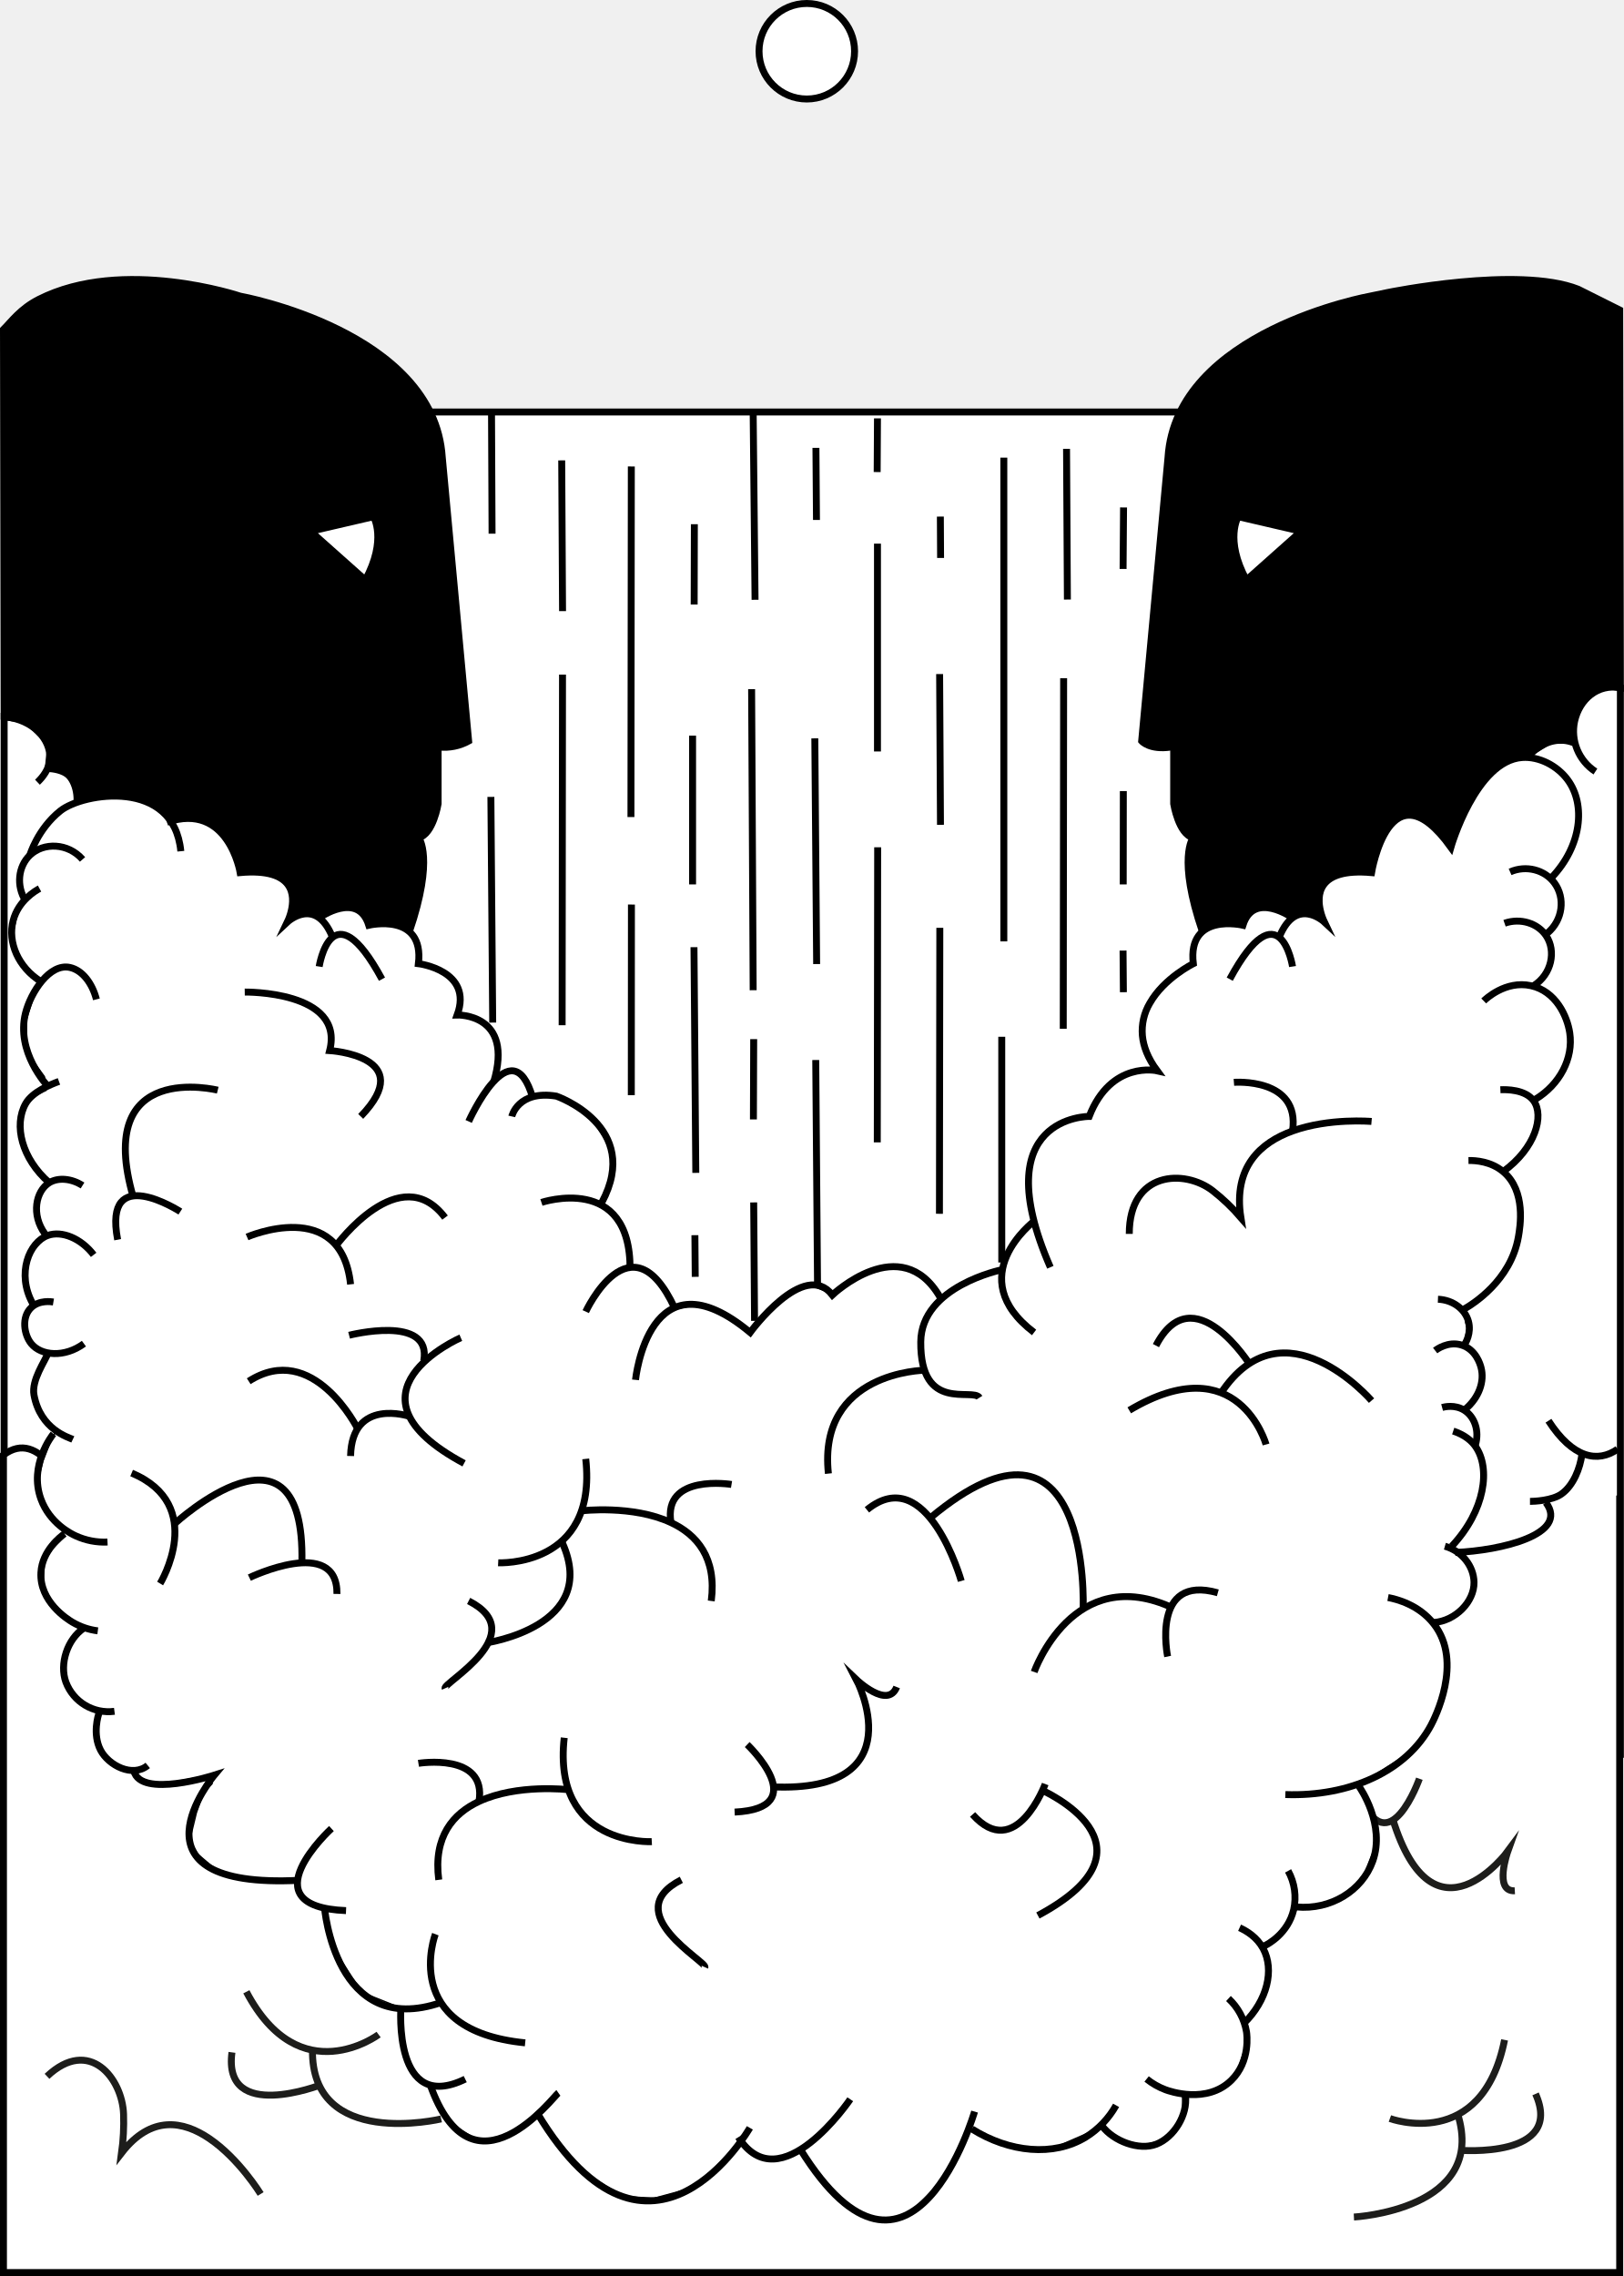
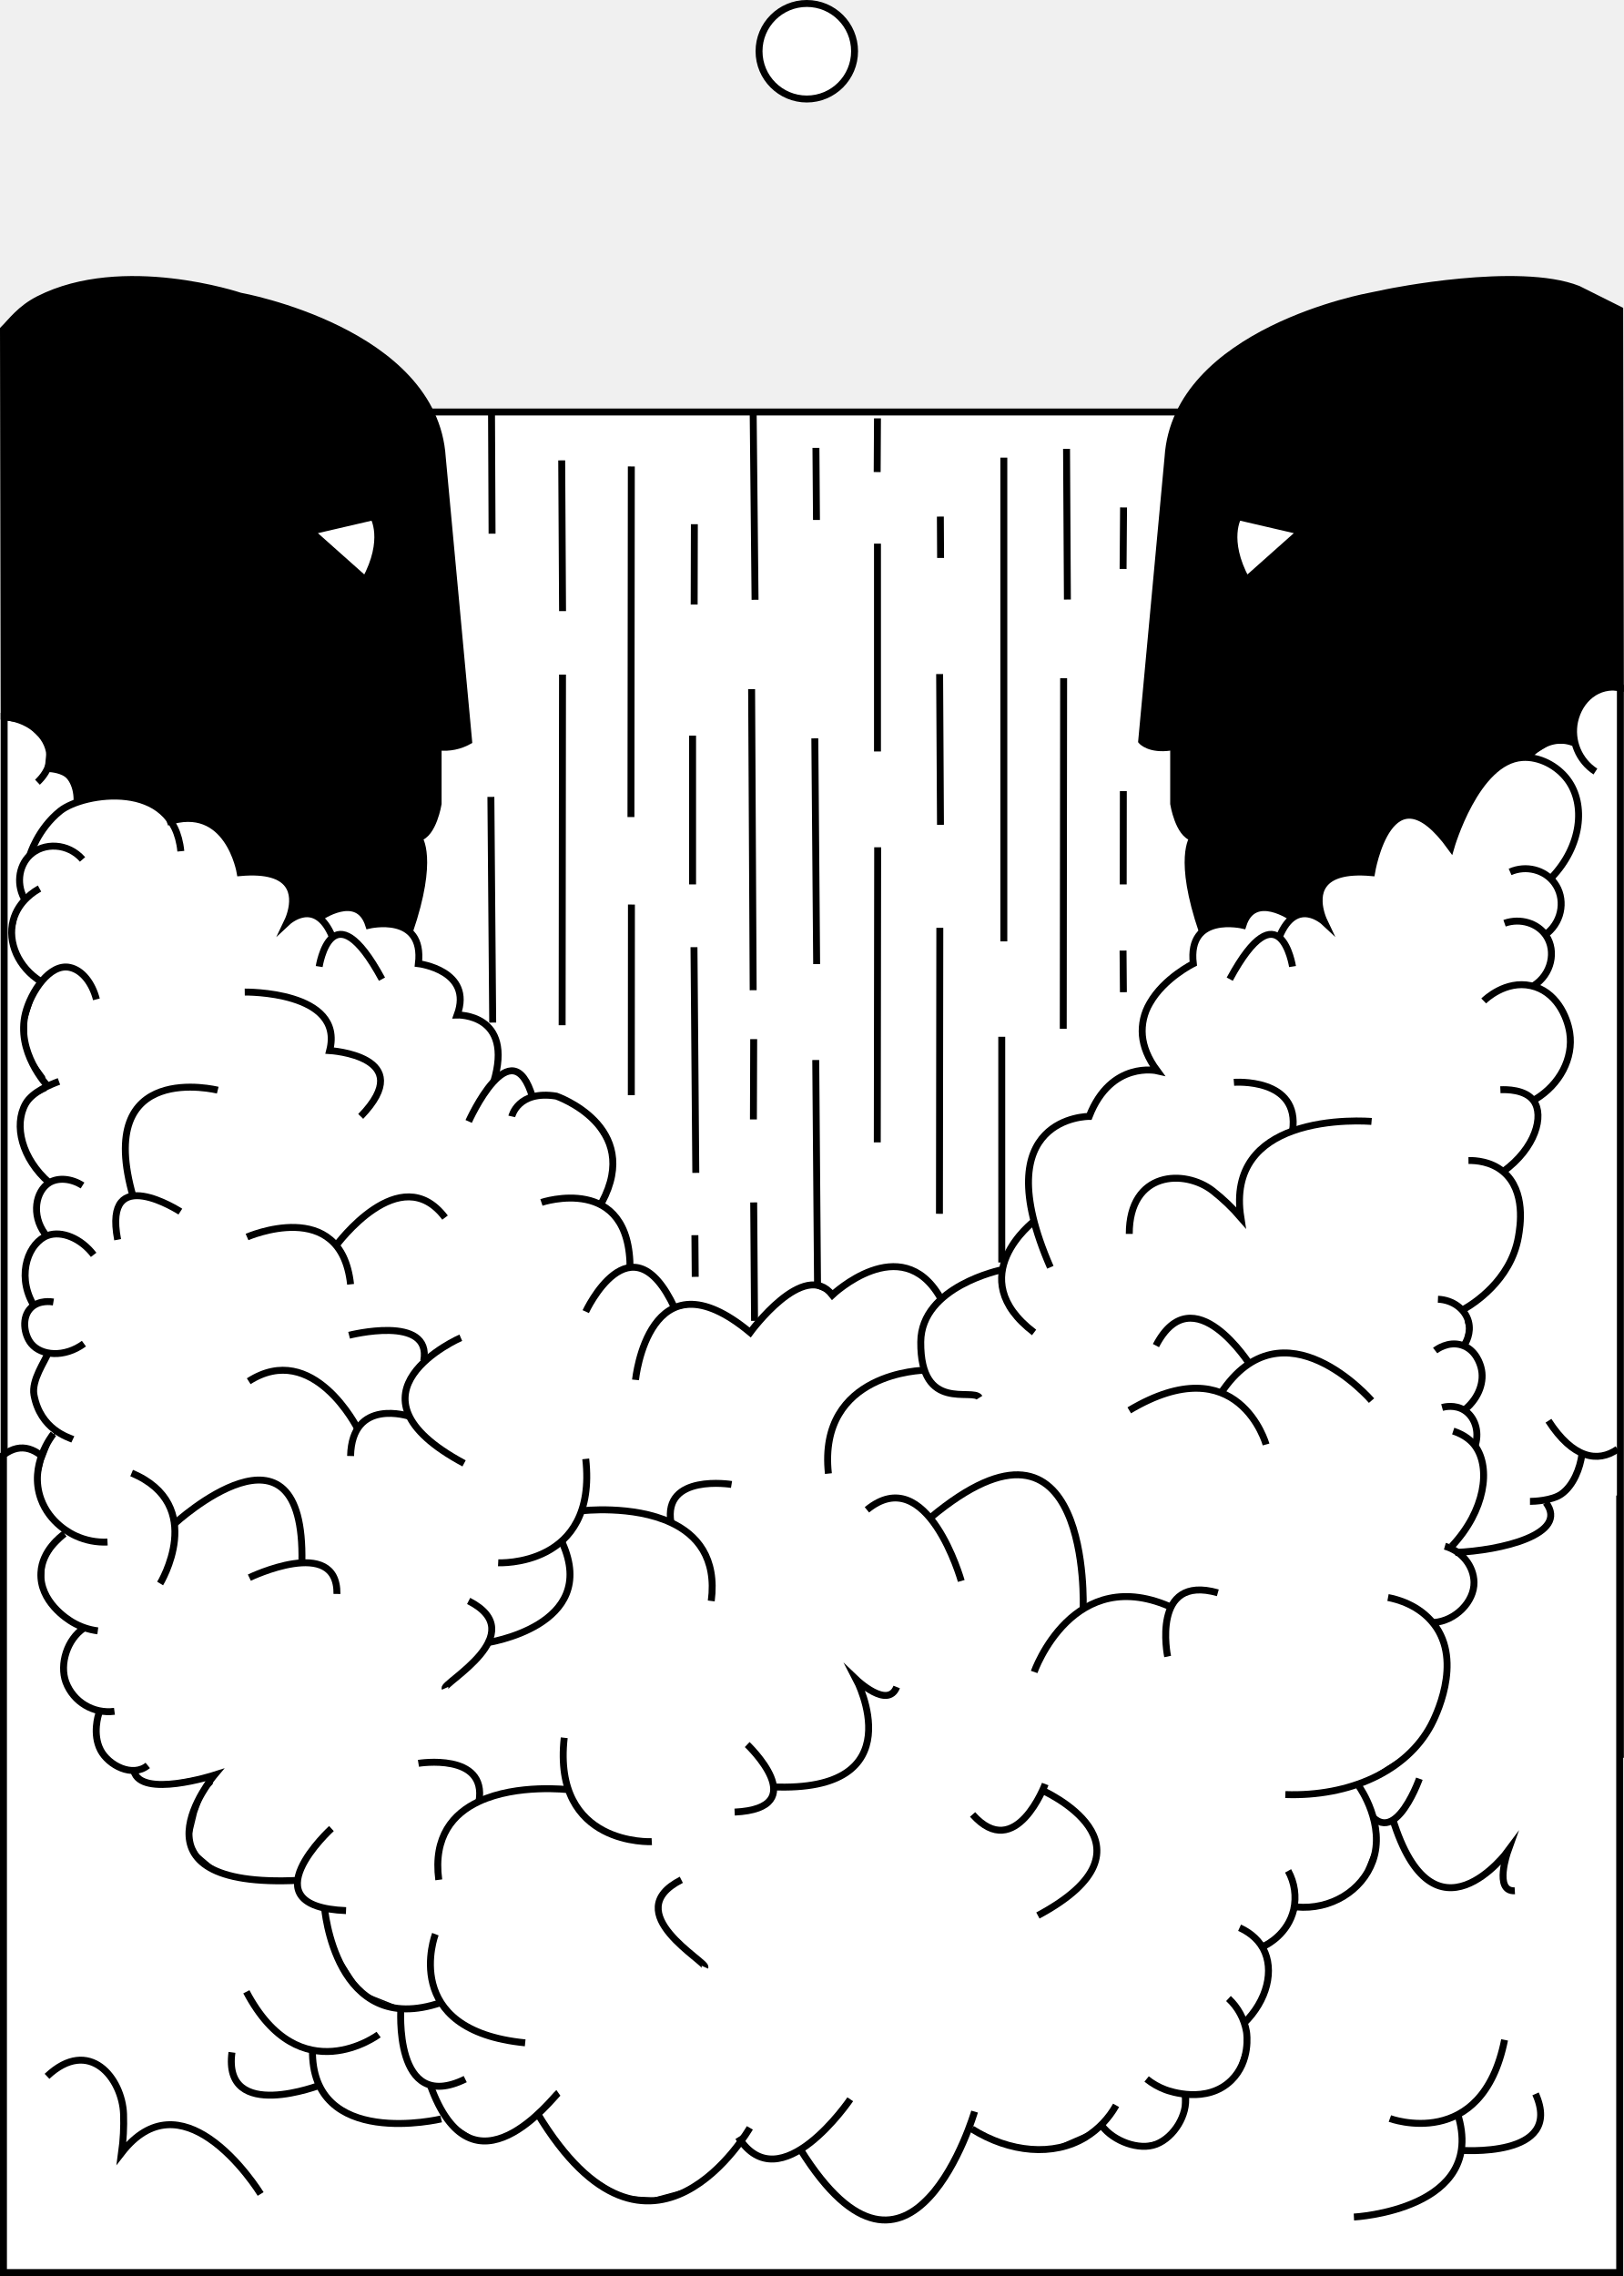
<svg xmlns="http://www.w3.org/2000/svg" id="CONTENT" viewBox="0 0 1170.51 1640.43">
  <defs>
-     <style>.cls-1,.cls-4,.cls-6,.cls-7{fill:#fff;}.cls-2,.cls-3{fill:none;}.cls-2,.cls-5,.cls-6,.cls-7{stroke:#000;}.cls-2,.cls-3,.cls-4,.cls-5,.cls-6,.cls-7{stroke-miterlimit:10;}.cls-2,.cls-3,.cls-4,.cls-5,.cls-6{stroke-width:5px;}.cls-3{stroke:#1d1d1b;}.cls-4{stroke:#fff;}</style>
+     <style>.cls-1,.cls-4,.cls-6,.cls-7{fill:#fff;}.cls-2,.cls-3{fill:none;}.cls-2,.cls-5,.cls-6,.cls-7{stroke:#000;}.cls-2,.cls-3,.cls-4,.cls-5,.cls-6,.cls-7{stroke-miterlimit:10;}.cls-2,.cls-3,.cls-4,.cls-5,.cls-6{stroke-width:5px;}.cls-3{stroke:#000;}.cls-4{stroke:#fff;}</style>
  </defs>
  <g id="CLOUDS_FALL" data-name="CLOUDS FALL">
    <g id="Nuage_Haut" data-name="Nuage Haut">
      <polyline class="cls-1" points="4.5 518.2 17.5 521.49 30.43 530.45 36.5 547.85 38.5 555.54 49.5 559.93 55.54 571.28 55.5 585.19 65.5 589.58 76.5 602.76 93.5 604.96 105.5 611.55 113.5 630.22 115.48 659.32 129.22 656.24 143.5 657.67 152.6 661.64 163.5 677.44 166 697.94 166.69 703.1 177.59 703.1 192.5 704.89 199.21 717.62 198.5 732.35 190.5 748.82 177.13 762.16 182.32 769.25 190.09 781.32 194.11 802.09 194 814.44 201.5 818.01 215.9 823.93 226.2 835.05 229 849.31 249.5 844.86 263.5 846.01 271 852.6 278 859.19 284 852.6 293 847.11 303 846.01 314 850.41 323 859.19 328.08 867.95 330.06 879.05 326.12 892.74 334.75 897.48 345 909.71 348.35 923.79 349 939.36 359.36 944.53 366.01 953.85 369.5 961.33 382.51 976.78 387 1000.68 391 1049.18 397.95 1096.59 738 1096.59 738 1039.61 738.43 1013.03 746.51 990.92 757.33 981.58 771 981.1 785 982.19 794 990.43 808.63 977.25 820 974.51 821 962.43 825 950.35 837 937.17 849.95 930.67 852 917.4 855.21 901.73 868 885.55 876 880.06 892.34 876.58 904.84 882.57 917 892.14 925 901.02 932.53 893.24 945.36 885 950.22 880.8 946.44 858.83 952.85 843.79 959 837.23 973.34 832.84 978.92 832.84 982 809.77 990 797.69 1003.93 790.8 999.87 768.4 1003 751.57 1007.82 738.34 1016.13 729.13 1031 724.11 1044.92 723.31 1059 725.21 1061 724.11 1059 711.3 1060 699.95 1063 691.17 1059.84 683.36 1057 669.2 1058 651.63 1065 637.35 1077.5 631.35 1094 626.37 1099.47 622.39 1093.56 613.52 1089.96 604.04 1091.47 591.8 1098 582.44 1105.68 574.71 1103.39 570.22 1097.28 562.84 1097.14 552.4 1101.98 544.55 1111 538.51 1119 535.22 1127 534.12 1134 534.12 1135 520.94 1138 509.96 1145.99 501.26 1155 495.68 1162.75 495.21 1168 496.78 1168 1260.96 4.5 1269.01" />
      <path class="cls-2" d="M3,1400l1165-5.49V625.76c-16.24-3-29.47,8.18-33,24.16a34.66,34.66,0,0,0,15,36.24" transform="translate(0 -130.07)" />
      <path class="cls-2" d="M27,693.85c3.37-3.18,8.86-9.49,9-17.57.22-13.09-11.66-27.59-33-29.66v565.59" transform="translate(0 -130.07)" />
      <path class="cls-2" d="M35,684c2,.11,10.69.72,15,5.5,5.6,6.21,7.58,19.13,3,28.55" transform="translate(0 -130.07)" />
      <path class="cls-2" d="M46,725.7c1-2.25,3.39-7,8-8.79,7.06-2.67,17.93,3.76,23,15.38" transform="translate(0 -130.07)" />
      <path class="cls-2" d="M61,756.45c.34-1.64,4-18.13,17-23.07a25,25,0,0,1,20,2.2c15.45,8.88,21.27,38.94,15,74.68" transform="translate(0 -130.07)" />
      <path class="cls-2" d="M117,789.39c2.53-1,21.21-7.9,34,1.1,14.54,10.23,20.13,35.9,9,59.3" transform="translate(0 -130.07)" />
      <path class="cls-2" d="M166,833.32c10.5-2.41,24.9-.9,30,6.59,7.94,11.66-1,29.2-3.76,34.57A50.56,50.56,0,0,1,175,893.72" transform="translate(0 -130.07)" />
      <path class="cls-2" d="M150,886c3.86.05,23.14.72,35,16.47,13.8,18.33,12.28,50.09-7,73.58" transform="translate(0 -130.07)" />
      <path class="cls-2" d="M194,946.44c14.12.57,30.21,10.07,34,23.06,4.9,16.78-4.6,37.45-23,43.93" transform="translate(0 -130.07)" />
      <path class="cls-2" d="M230,980.48c2.06-1,22.27-12,35-4.39,13.69,8.21,20.34,29.75,13,50.52" transform="translate(0 -130.07)" />
      <path class="cls-2" d="M279,990.37c1.79-2.08,8-16.48,22-15.38,13.38,1,25.62,11.34,28,25.26,1.55,9.11-1.53,17.77-3,20.87" transform="translate(0 -130.07)" />
      <path class="cls-2" d="M311,1022.21a28.84,28.84,0,0,1,19,2.2c12.56,6.4,20.18,24.08,19,42.83" transform="translate(0 -130.07)" />
      <path class="cls-2" d="M325,1081.52c5-9.1,14.61-13.91,24-12.08,9.9,1.92,17.64,10.83,19,22" transform="translate(0 -130.07)" />
      <path class="cls-2" d="M356,1104.58c7.95-12.65,13.83-12.23,15-12.08,8.4,1.07,15.72,18.72,16,45" transform="translate(0 -130.07)" />
      <path class="cls-2" d="M1134,665.29c-20-7.68-38.9,12.76-38,23.07.65,7.48,8.35,14.39,18,17.57" transform="translate(0 -130.07)" />
      <path class="cls-2" d="M1107,703.73c-1.3,1.13-18,13.18-17,26.36a37.31,37.31,0,0,0,9.47,22.38,30.5,30.5,0,0,0,14.53,8.37" transform="translate(0 -130.07)" />
      <path class="cls-2" d="M1098,754.25c13.06-.18-31,2.2-39,24.16a48.06,48.06,0,0,0,5,42.83" transform="translate(0 -130.07)" />
      <path class="cls-2" d="M1076,810.26a35.3,35.3,0,0,0-17,29.65c-.14,15.62,10.54,30.18,26,34.05" transform="translate(0 -130.07)" />
      <path class="cls-2" d="M1064,857.48c-2.51-1-30.85-10.11-47,1.1-15.94,11.06-21.13,38.47-14,61.5" transform="translate(0 -130.07)" />
      <path class="cls-2" d="M1034,927.77c-1.41-1.17-15-12.06-31-6.59-13.89,4.75-27,22-23,41.73" transform="translate(0 -130.07)" />
      <path class="cls-2" d="M996,975c-1.84-2.46-7.18-8.93-16-11a27.23,27.23,0,0,0-30,14.28c-5.11,9.75-4.69,24.26,1,34" transform="translate(0 -130.07)" />
      <path class="cls-2" d="M986,1025.51c-1.32-1.42-15.4-16.06-35-12.08-14.78,3-26.85,15.42-31,31.85" transform="translate(0 -130.07)" />
      <path class="cls-2" d="M925,1029.9c-1.15-1.54-20.51-25.57-40-23.06s-36.16,24.76-35,52.71" transform="translate(0 -130.07)" />
      <path class="cls-2" d="M820,1102.38c-2-19.76,12.45-38.1,27-41.73,9.71-2.42,18.14,1.24,22,3.3" transform="translate(0 -130.07)" />
      <path class="cls-2" d="M840,1104.58a38.37,38.37,0,0,0-22-1.1c-21.21,5.42-30,28.06-31,30.75" transform="translate(0 -130.07)" />
      <path class="cls-2" d="M794,1120c-8-9.89-27.26-13.17-38-7.69-15.52,7.92-17.87,32.92-18,34" transform="translate(0 -130.07)" />
      <path class="cls-3" d="M160.06,1241.47s14.26-28.66,35-45.78c18-14.86,40.92-21,63.63,7.9a196.18,196.18,0,0,1-2.86-30.48c-.37-28.09,9.21-65.27,41.17-35.58" transform="translate(0 -130.07)" />
      <path class="cls-3" d="M1059.5,1145.5s-98.48-117,35.52-134" transform="translate(0 -130.07)" />
      <path class="cls-3" d="M1044.71,1221.79s-28-55.27-51.11-6.76" transform="translate(0 -130.07)" />
      <path class="cls-3" d="M35.06,900.48S57.3,912.2,71.73,929.55c12.54,15.06,19.17,34.36.23,53.91a119.07,119.07,0,0,1,22-2.77c20.45-.66,47.65,17.67,29,45.06" transform="translate(0 -130.07)" />
      <path class="cls-3" d="M115.42,926.9s-31.77-23.27-43.69,2.65" transform="translate(0 -130.07)" />
      <path class="cls-3" d="M76.54,1064.37s-5.47,82.06,36.63,49.11" transform="translate(0 -130.07)" />
    </g>
    <g id="Nuage_Bas" data-name="Nuage Bas">
      <polygon id="Fond" class="cls-1" points="3.54 1047.92 14.89 1043.61 29 1049.16 41.68 1064.29 45.5 1066.93 56 1062.21 72 1062.21 80.84 1063.33 87.59 1069.64 86.41 1081.06 86.12 1085.85 95 1087.31 109.75 1099.22 112.5 1118.83 130.44 1118.83 150.3 1121.55 167.9 1136.34 173.92 1156.8 173.92 1165.94 183.61 1175.23 187.5 1181.17 210.5 1173.14 221.5 1171.13 235.5 1175.15 243.5 1179.16 259.5 1194.22 266.5 1209.28 271.5 1216.31 281.99 1216.46 289.09 1220.43 300.29 1227.23 305.5 1237.39 316.56 1234.14 334.42 1235.36 347.5 1245.42 350.51 1252.94 352.5 1265.49 362.22 1264.79 375.5 1266.5 381.16 1269.12 384.64 1259.76 389.92 1249.35 397.45 1238.39 406.5 1232.37 421.79 1231.36 432.22 1233.21 444.5 1239.39 456.22 1248.6 460 1258.32 471.5 1257.46 482.5 1259.47 496.24 1265.49 504.5 1279.32 513.11 1278.57 524.34 1278.57 536.02 1281.35 539.5 1275.53 545.09 1266.05 557.5 1259.47 568.5 1258.47 581.4 1262.23 590.24 1273.11 598.5 1271.52 612.5 1267.5 623.59 1268.7 632.67 1277.54 637.08 1289.87 634.63 1304.3 638.58 1310.02 648.64 1318.41 653.34 1320.04 662.5 1312.68 671.67 1311.2 678.75 1306.65 688.56 1300 696.5 1299.63 707.11 1284.27 716.5 1275.53 728.5 1271.52 737.5 1270.51 737.5 1261.98 740.5 1251.44 747.5 1244.41 757.5 1238.39 767.5 1238.39 780.87 1243.51 787.34 1252.91 791.5 1260.47 801.5 1256.46 814.21 1254.68 825.9 1259.19 837.57 1267.67 843.5 1265.49 850.21 1258.24 866.22 1254.26 885.1 1257.55 891.22 1239.57 903.48 1225.77 916.68 1219.95 915.8 1213.34 910.09 1199.74 910.09 1188.53 911.35 1177.64 915.99 1168.94 923.45 1164.91 938.22 1163.82 946.86 1169.42 951.02 1169.64 960.89 1152.54 978.5 1143.02 990.67 1141.3 1001.5 1149.05 1011.48 1154.95 1024.13 1130.78 1033.5 1121.94 1045 1116.92 1054.22 1116.92 1065.63 1122.11 1069.5 1122.95 1074.68 1117.58 1086.67 1114.66 1093.42 1115.53 1095.5 1107.89 1101.5 1099.86 1109.5 1095.84 1118.47 1095.68 1124.5 1095.84 1127.16 1085.71 1134.5 1080.79 1144.5 1077.77 1153.01 1076.25 1162.5 1077.77 1167.5 1080.06 1167.5 1635.75 2.5 1637.93 3.54 1047.92" />
      <path class="cls-2" d="M1010.5,1284.14c-2-1.81-17-16.06-32.28-12.07-16.71,4.37-31.18,22.49-29.14,46.53" transform="translate(0 -130.07)" />
      <path class="cls-2" d="M949.5,1302.21c-7-9-22.82-10.23-30.16-5.89-11.42,6.76-9.32,25-8.67,30.62a48.4,48.4,0,0,0,9.14,22.9" transform="translate(0 -130.07)" />
      <path class="cls-2" d="M945.58,1353c-3.59-1.46-21.61-8.35-38.08.33-19.17,10.12-28.93,37.49-19.39,64.77" transform="translate(0 -130.07)" />
      <path class="cls-2" d="M883.5,1387.54c-13-7-31.14-3.81-39.21,5.68-10.41,12.25-8.91,33.36,5.79,46" transform="translate(0 -130.07)" />
      <path class="cls-2" d="M839.5,1399.58c-1.54-1.64-17.23-16.65-31.66-15.14-15.51,1.63-29.22,17.21-29.74,37.57" transform="translate(0 -130.07)" />
      <path class="cls-2" d="M792.5,1390.55c-.92-2.44-8.11-16.84-17.48-21-12.28-5.42-27.63-.36-34.71,10.45-4.63,7.08-4.08,15.37-3.81,18.55" transform="translate(0 -130.07)" />
      <path class="cls-2" d="M749.2,1405.53a31.27,31.27,0,0,0-18.3-5.51c-13.83.54-26.91,12.41-32.4,28.68" transform="translate(0 -130.07)" />
      <path class="cls-2" d="M715.45,1450.12a23.19,23.19,0,0,0-43.14-8.32" transform="translate(0 -130.07)" />
      <path class="cls-2" d="M678.75,1457.56c-2.89-13.75-8.46-15.67-9.6-16-8.12-2.35-21.07,9.7-30.57,31.78" transform="translate(0 -130.07)" />
      <path class="cls-2" d="M38.52,1222.34c7.51-11.66,6.59-26.63-1.81-36.34-9.82-11.36-21-17.14-34.21-7.26V1768h1165V1208" transform="translate(0 -130.07)" />
      <path class="cls-2" d="M43.5,1198.81c14-14,40.42-8.34,43.92.44,2.54,6.38-1.4,15.54-8.65,22.57" transform="translate(0 -130.07)" />
      <path class="cls-2" d="M85.5,1215.88c1.63.31,19-1,24.69,14.51,3.84,10.48,2,19.65.93,22.53a31.48,31.48,0,0,1-9.41,13.49" transform="translate(0 -130.07)" />
      <path class="cls-2" d="M111.5,1251c1.37-.55,30.76-6.47,46.42,4.35,11.44,7.9,17.72,24.65,15.58,38.82" transform="translate(0 -130.07)" />
      <path class="cls-2" d="M156.12,1289.05c11.7.29,22.32,6.46,27.49,16.26,6.65,12.62,3.24,29.36-8.88,39.62" transform="translate(0 -130.07)" />
      <path class="cls-2" d="M186.5,1313.25c1.81-2,23-17.06,42.23-12.13,18.26,4.69,37.49,22.27,40.77,44.26" transform="translate(0 -130.07)" />
      <path class="cls-2" d="M242.53,1365.15c.76-1.6,8.28-16.7,24.79-19.63,14.33-2.54,34.18,6.88,40.18,22.94" transform="translate(0 -130.07)" />
      <path class="cls-2" d="M296,1386a29,29,0,0,1,9.63-16.29c8.52-7,22-9.08,32.62-2.22,8.61,5.57,15.2,17.52,14.23,28.08" transform="translate(0 -130.07)" />
      <path class="cls-2" d="M326,1422.43c.58-1.76,7-20.14,26.05-25.94,14.39-4.36,30.3.16,40.85,11.59" transform="translate(0 -130.07)" />
      <path class="cls-2" d="M382.5,1398.58c.38-1.78,6-34.13,25.45-37.83,19.14-3.65,42.48,3.45,53.13,26.69" transform="translate(0 -130.07)" />
      <path class="cls-2" d="M504.5,1407.62c-8.1-16.62-25.85-24.42-40.3-20.67-9.64,2.51-15.6,9.36-18.17,12.81" transform="translate(0 -130.07)" />
      <path class="cls-2" d="M488.77,1419.41a41.84,41.84,0,0,1,19.09-11c21.11-5.36,38.38,9,40.39,10.7" transform="translate(0 -130.07)" />
      <path class="cls-2" d="M537.5,1410.63c1-17.07,17-24.29,29.12-23.67a28,28,0,0,1,25.88,23.67" transform="translate(0 -130.07)" />
      <path class="cls-2" d="M592.5,1403.6c9-6.47,24.55-10.25,33-5,11,6.78,15.23,24.75,8,38.15" transform="translate(0 -130.07)" />
      <path class="cls-2" d="M611.5,1443.75c9.92-7.92,22-8.68,29-3,4.13,3.37,9.5,8.26,10,11" transform="translate(0 -130.07)" />
      <path class="cls-3" d="M187.88,1711.38s-15.56-25.45-37.07-40c-18.67-12.65-41.84-17.1-63.18,10.45a164,164,0,0,0,1.44-28c-.92-25.66-24.63-56-55.18-27.24" transform="translate(0 -130.07)" />
      <path class="cls-3" d="M143.31,1398.28s29.88,35,.5,55.09" transform="translate(0 -130.07)" />
      <path class="cls-3" d="M318,1657.29s-94.11,22.54-92.77-50.21" transform="translate(0 -130.07)" />
      <path class="cls-3" d="M231.47,1632.65s-71.09,27.74-64.27-23.33" transform="translate(0 -130.07)" />
      <path class="cls-3" d="M272.92,1596.49s-56.7,42.44-95.34-30.85" transform="translate(0 -130.07)" />
      <path class="cls-3" d="M510.66,1544.85c-51.7,86.55-86.56,2.88-86.56,2.88s3.24,31.18-11.64,26.62" transform="translate(0 -130.07)" />
      <path class="cls-3" d="M498.71,1512.17s6.61,66.49,39,21.76" transform="translate(0 -130.07)" />
      <path class="cls-3" d="M660.5,1620.56c17-14.79,39.51-22,64,2.84a164.23,164.23,0,0,1-4.74-27.6c-2.13-25.6,17.82-58.52,51.56-33.65" transform="translate(0 -130.07)" />
      <path class="cls-3" d="M628.44,1664.72s12.43-27.13,32.06-44.16" transform="translate(0 -130.07)" />
      <path class="cls-3" d="M654.47,1565.81s-25.52,38.35,6,54.75" transform="translate(0 -130.07)" />
      <path class="cls-3" d="M964.45,1616.84" transform="translate(0 -130.07)" />
      <path class="cls-3" d="M889.73,1691.33" transform="translate(0 -130.07)" />
      <path class="cls-3" d="M998.34,1563.57" transform="translate(0 -130.07)" />
      <path class="cls-3" d="M915.67,1620.24" transform="translate(0 -130.07)" />
      <path class="cls-3" d="M1003.81,1440.87c29.57,96.12,83.1,23.43,83.1,23.43s-10.51,29.41,5,28.54" transform="translate(0 -130.07)" />
      <path class="cls-3" d="M1023.11,1412.09s-22.14,62.78-42.94,11.76" transform="translate(0 -130.07)" />
    </g>
    <g id="CHUTE">
      <rect class="cls-4" x="164.5" y="298.43" width="807" height="792" />
      <line class="cls-2" x1="455.07" y1="336.2" x2="454.8" y2="588.91" />
      <line class="cls-2" x1="500.51" y1="377.81" x2="500.37" y2="435.69" />
      <line class="cls-2" x1="542.92" y1="299.14" x2="544.26" y2="432.3" />
      <line class="cls-2" x1="588.14" y1="322.79" x2="588.53" y2="374.76" />
      <line class="cls-2" x1="632.5" y1="301.54" x2="632.28" y2="340.23" />
      <line class="cls-2" x1="723.58" y1="329.84" x2="723.58" y2="678.5" />
      <line class="cls-2" x1="677.83" y1="372.33" x2="677.99" y2="402.14" />
      <line class="cls-2" x1="632.5" y1="391.83" x2="632.5" y2="541.62" />
      <line class="cls-2" x1="677.3" y1="485.84" x2="677.91" y2="594.48" />
      <line class="cls-2" x1="587.34" y1="532.17" x2="588.65" y2="694.85" />
      <line class="cls-2" x1="541.78" y1="496.71" x2="542.9" y2="713.71" />
      <line class="cls-2" x1="499.23" y1="530.21" x2="499.23" y2="637.44" />
      <line class="cls-2" x1="405.47" y1="486.23" x2="405.2" y2="738.93" />
      <line class="cls-2" x1="455.15" y1="651.95" x2="455.06" y2="789.35" />
      <line class="cls-2" x1="500.24" y1="682.68" x2="501.55" y2="845.35" />
      <line class="cls-2" x1="353.84" y1="574.36" x2="355.15" y2="737.03" />
      <line class="cls-2" x1="543.28" y1="748.95" x2="543.08" y2="806.84" />
      <line class="cls-2" x1="404.89" y1="331.82" x2="405.5" y2="440.46" />
      <line class="cls-2" x1="354.3" y1="298.43" x2="354.69" y2="384.66" />
      <line class="cls-2" x1="632.64" y1="610.68" x2="632.36" y2="823.37" />
      <line class="cls-2" x1="588" y1="764.01" x2="589.3" y2="926.68" />
      <line class="cls-2" x1="543.28" y1="866.65" x2="543.89" y2="952" />
      <line class="cls-2" x1="500.9" y1="890.26" x2="501.14" y2="920.28" />
      <line class="cls-2" x1="677.44" y1="668.72" x2="677.17" y2="874.83" />
      <line class="cls-2" x1="722.08" y1="747.27" x2="722.1" y2="909.95" />
      <line class="cls-2" x1="768.79" y1="323.49" x2="769.4" y2="432.13" />
      <line class="cls-2" x1="766.69" y1="488.79" x2="766.41" y2="741.49" />
      <line class="cls-2" x1="809.72" y1="570.16" x2="809.64" y2="637.44" />
      <line class="cls-2" x1="809.88" y1="365.74" x2="809.54" y2="410.07" />
      <line class="cls-2" x1="809.52" y1="685.12" x2="809.76" y2="715.13" />
      <line class="cls-2" x1="310.17" y1="296.95" x2="853.96" y2="296.95" />
    </g>
    <g id="TETE_GAUCHE" data-name="TETE GAUCHE">
      <path class="cls-5" d="M311,667.33a32.53,32.53,0,0,0,5.73,1.18,36.25,36.25,0,0,0,21.07-4.34l-19-204.42c-5.75-91.16-145.72-116.24-145.72-116.24h0S88.54,315.07,28,345.82c-13.33,6.77-19.79,16-25.5,21.68L3,646.62l12.5,1.88,6,2.67,6.94,7,6.06,5.31L36,672l-1,10,6.83,2,9.67,4.54,4,10.83,2,6.17,22-3" transform="translate(0 -130.07)" />
      <path class="cls-5" d="M98,596.8l40.5-13.3,102,6L315.81,669v40.39s-3.49,21.94-14,24.47c0,0,11.53,14.39-6.73,67.73l15.07,92.5-92.84,25.33L98,850.72,76.67,742.65,84.5,702.5l18-22L80,626.78l18-30" transform="translate(0 -130.07)" />
      <path class="cls-6" d="M223.89,513l45.34-10.53s10,16.38-5.89,45.65Z" transform="translate(0 -130.07)" />
    </g>
    <g id="TETE_DROITE" data-name="TETE DROITE">
      <path class="cls-5" d="M849.72,667.33c-1.7.44-5.43,1.14-5.72,1.18-15.39,2.32-21.07-4.34-21.07-4.34l19-204.42c5.74-91.16,145.72-116.24,145.72-116.24l12.65-2.62s94.21-19.39,137.21-2.39l30,15,.5,272.26-7.5-1.26-7.83.79-8.17,6.21-10,9-2,11,.42,12.1h-15.25l-10.28,6.31-7.89,3.59" transform="translate(0 -130.07)" />
      <path class="cls-5" d="M1079.5,612.5l-21-3-74.17,4H925.5L846,669v40.39s3.49,21.94,14,24.47c0,0-11.52,14.39,6.73,67.73l2.85,96.91,138-24,84-111,9.61-87.53L1061.5,639.5l18-27" transform="translate(0 -130.07)" />
      <path class="cls-6" d="M937.87,513l-45.34-10.53s-10,16.38,5.89,45.65Z" transform="translate(0 -130.07)" />
    </g>
    <circle class="cls-6" cx="581.56" cy="36.93" r="34.43" />
    <g id="NUAGE_CHUTE" data-name="NUAGE CHUTE">
      <path id="Fond-2" data-name="Fond" class="cls-7" d="M64.31,705.86l19.47-2,23.06,4.72,16.21,13.32L134,720l10.08,1,13.67,7.65L169.5,743.5,173.12,759l17.71.71,11.5,2.93,7.26,8.84,1,12-1.86,7.35,9.4-1.8,8,.5,5.43,3.33L238,788l14.7-3.66L265,792l.84,4.93,12.34-1,13.95,3.59,7.57,8.28,2.13,14.54L307,826l7,3,10.48,5.4,7,12.78L330,863h8.56l11.66,6,6.82,9.37L358,892l-.39,15.79,7.19-5,8.19.12,6,6.22L382.6,917v4l11.91-1.57L402,921l24.41,14.7,14,22.37V979.9l-7.6,18.38,9,6.66,8.7,14.48,3.79,23.54,13.13,4.07,12.29,13.53,6.62,13.11L500,1071l18.25,4.43,15.73,9.7,8.19,5.31,8-11.28,18.74-16.63,16.14-5.77,14,5.41,22.27-13.24L642,1043l17.81,3.68,13.77,12.16,4,6.07,22.62-12.31,21.89-7.36,8.69-19.19,14.61-15.83-4-26.24,4-25.31L755.48,946l11.2-8,18.71-3.92L793.67,919,806.5,905.5l18.66-4.15,10.17.5-9.55-15.12-2.31-17.38,4.81-15.29,8.26-12.23,13.87-11.26,11.09-7.07-1.25-9.77,6.4-12.14,8.3-4.37L889.42,796l6.5.93,5.4-9.11,9.47-4.38,11.4,1.78,8.76,5.91,8.79-2.45L954.32,794,952.5,781.5l.51-11.87,6.36-6.56,15.69-4.3,13.58.22,6.48-21.93,9.82-14.92,11.06-4.52,8.89,2.48,10.19,7.82,9.82,11.57,1.6,4,3-14,8-16,7.67-14.36,8.25-10.3,11.08-8.34,12-4h8.7l13.33,5.17,11.34,10.26,6.52,13.7.11,24.87-5,15-11.92,15.84,3.23,9,2.13,15.84-8.2,15.22-1.24,6.1,2.72,7.67-1.52,11.47-9.78,13.86,7.69,4.87,10.17,11,4.89,10.55,1.83,13.6-2,17-6,11L1111.65,919l-5.54,3.48,2.49,11.61L1103,953.28,1084.11,975l9.39,10.47,2.48,24.61-6.11,26.54-14.13,22.57-19.22,13.68-.08,10.1,1.06,4.5-2,12,10,8,2,17-3,10.06-7.33,10.94,5.11,8.81,1.38,16.43,4.64,19-1.69,21.12-8.7,18.32-11.46,16.45,12,9.83,4,16-3,14-10.59,8.48-15.41,6,4,10.5,7,17-4.13,23-8.87,25-14.41,17.25-33.78,21.57-3.21,4,7.4,16.16,6,21-11.75,29.77L966.5,1499.5l-18.35,4.64-15.28.61-8.45,17.54-12.92,11.15,2.85,10.45-2.85,25.61-14,17,1.36,15.42-8.36,25.58-16,11-22,2,.21,14-12.21,18-19,4-15.07-4.26L794.5,1663l-36.3,15.81-24.64-1-31.06-12.12-5.17,1L679,1702.19,654.5,1726.5l-18.32,3.6-19.52-6.5-14.1-11.16-11.36-12.71-14.32-20.31-12,5.52h-16l-14.56-11.75-12.62,15.22L498.83,1707l-27.33,7.47-23.09-1.39-28.38-18L389,1656l-11.52,4.52-13,11-20.09,1.26-19.63-12.34-10.51-17.3L307.52,1632l-6-5.47-10-16-2.68-33.25L260.64,1566l-22.14-34.5-6.59-27.08-16-6.92-3-12.52-31.83-.35-23.5-5.38-15-12.75-5.87-9.88,4.87-20.12,5-14,6.32-6.87L152,1409l-8,2-29.77,5.19-15.63-5.54-1.27-4.48-12.07-2.69-10.43-8.39-5.22-13.19.89-19.4-9.9-3.87-9.1-9.13-5.39-12.67,1.39-16.33,6-8L59,1306l-4-6-14-8-10-19,1-18,6-9,8-8-.58-6.44L37,1222l-7-12-2-15,3-12,5-13,4-8-5-7-7.87-10.46s-2.64-10.76-2.89-10.65S28,1121,28,1121l6-11-3-6-7-6-5.22-6.82L20,1078l4.24-6.91L21,1063l-2.22-9.89L20,1041l3-9,5-5,5-5-5-14-1-11,3-7,4-7-4-6L20,963l-5-19,3-15,4-8,11-5-1-10-8-11-5-13V865l6-19,3-10L14.58,822.76,9,805l4.05-19.93,4.15-7.83-3-15.14L21,748l6-12,8-14,12.19-10Z" transform="translate(0 -130.07)" />
      <path class="cls-2" d="M753.42,1415.91s-21.21,56.94-52.36,21.94" transform="translate(0 -130.07)" />
      <path class="cls-2" d="M750.51,1420.09s91.9,40.08-2.38,90.58" transform="translate(0 -130.07)" />
      <path class="cls-2" d="M469.82,1457.44s-71.84,3.7-63.12-74.88" transform="translate(0 -130.07)" />
      <path class="cls-2" d="M376.82,1482.5" transform="translate(0 -130.07)" />
      <path class="cls-2" d="M409.75,1420s-36.87-4.42-64.48,8.46c-18.65,8.71-33.08,25.31-29,56.51" transform="translate(0 -130.07)" />
      <path class="cls-2" d="M301.61,1401s49.59-8.09,43.66,27.43" transform="translate(0 -130.07)" />
      <path class="cls-2" d="M508.11,1547.94c1.75-3.93-63.34-39.35-17-63" transform="translate(0 -130.07)" />
      <path class="cls-2" d="M702.5,1652S657,1808,576.88,1679.17" transform="translate(0 -130.07)" />
      <path class="cls-2" d="M612.88,1643.12s-50.54,74.72-80.67,27.33" transform="translate(0 -130.07)" />
      <path class="cls-2" d="M387.5,1653.5c81.66,135.26,153,10.22,153,10.22" transform="translate(0 -130.07)" />
      <path class="cls-2" d="M402.5,1638.5c-3.45,2.43-61.87,80.67-92.54-6.13" transform="translate(0 -130.07)" />
      <path class="cls-2" d="M233.85,1504.42s7.36,95.36,84.23,68.93" transform="translate(0 -130.07)" />
      <path class="cls-2" d="M289,1576.73s-5.91,77.41,46.35,51.86" transform="translate(0 -130.07)" />
      <path class="cls-2" d="M313.81,1524.11s-26.42,69.35,64.75,78.34" transform="translate(0 -130.07)" />
      <path class="cls-2" d="M359.09,1256.44s71.84,3.7,63.12-74.88" transform="translate(0 -130.07)" />
      <path class="cls-2" d="M745.39,1010.24s-52.69,40.1,0,80.2" transform="translate(0 -130.07)" />
      <path class="cls-2" d="M722.09,1045.26s-58.09,11.79-58.39,52c-.39,51.44,37.58,32.71,42.3,40.18" transform="translate(0 -130.07)" />
      <path class="cls-2" d="M666.39,1117.67s-77.13,1-69.26,74.5" transform="translate(0 -130.07)" />
      <path class="cls-2" d="M419.16,1219s36.87-4.42,64.48,8.46c18.66,8.7,33.08,25.31,29.05,56.51" transform="translate(0 -130.07)" />
      <path class="cls-2" d="M527.3,1200s-49.59-8.1-43.66,27.43" transform="translate(0 -130.07)" />
      <path class="cls-2" d="M988.64,938.36s-30.49-2.7-56.95,6.87c-23,8.3-42.94,25.85-37.25,62.43a144.57,144.57,0,0,0-20.24-19.31C854,972.61,814,974,814,1019.42" transform="translate(0 -130.07)" />
      <path class="cls-2" d="M889.42,910.16s48-3.75,42.27,35.07" transform="translate(0 -130.07)" />
      <path class="cls-2" d="M988.64,1139.56s-63.59-73.84-108.82-5" transform="translate(0 -130.07)" />
      <path class="cls-2" d="M901.32,1114.12s-41.2-65.8-68.09-14.21" transform="translate(0 -130.07)" />
      <path class="cls-2" d="M912.61,1171.18s-19.92-71.49-98.62-24.6" transform="translate(0 -130.07)" />
      <path class="cls-2" d="M780.76,1289.26s6.36-162.41-110.12-65.24" transform="translate(0 -130.07)" />
      <path class="cls-2" d="M846,1289.26c-72.54-34.07-100.56,45.88-100.56,45.88" transform="translate(0 -130.07)" />
      <path class="cls-2" d="M692.89,1269.55s-24.52-86.81-68-51.27" transform="translate(0 -130.07)" />
      <path class="cls-2" d="M320.8,1346.94c-1.75-3.93,63.34-39.35,17-63" transform="translate(0 -130.07)" />
      <path class="cls-2" d="M841.65,1324s-12.35-59.68,36.18-45.91" transform="translate(0 -130.07)" />
      <path class="cls-2" d="M556.53,1417.94c103.82,4.68,60.77-77.3,60.77-77.3s22.63,21.65,29.06,5.33" transform="translate(0 -130.07)" />
      <path class="cls-2" d="M538.59,1387.45s48.46,45.89-9.05,48.69" transform="translate(0 -130.07)" />
      <path class="cls-2" d="M239.56,805.3c-12.14-29.63-32.46-10.66-32.46-10.66a39.71,39.71,0,0,0,2.71-7.51c2.92-11.46,2.73-31.63-36.69-28.14,0,0-8.49-51.34-52.78-36.26" transform="translate(0 -130.07)" />
      <path class="cls-2" d="M230.07,826.71s9.05-57.84,45.27,9.1" transform="translate(0 -130.07)" />
      <path class="cls-2" d="M230.07,791.62s27.85-19.81,35.77,5.31c0,0,40.15-9.5,35.77,27.7,0,0,39.74,4.83,27.94,37,0,0,41.32-1.31,26.23,48.54" transform="translate(0 -130.07)" />
      <path class="cls-2" d="M841.65,885.78" transform="translate(0 -130.07)" />
      <path class="cls-2" d="M922.19,805.3c12.15-29.63,32.46-10.66,32.46-10.66a40.15,40.15,0,0,1-2.7-7.51C949,775.67,949.21,755.5,988.64,759c0,0,13.05-79.37,57.18-18.24,0,0,18-62.41,51.42-64.72,12.21-.84,25.18,5.85,32.76,16.07,13.28,17.91,10,47.87-11.5,70.4" transform="translate(0 -130.07)" />
      <path class="cls-2" d="M931.69,826.71s-9.06-57.84-45.27,9.1" transform="translate(0 -130.07)" />
      <path class="cls-2" d="M931.69,791.62s-27.85-19.81-35.77,5.31c0,0-40.15-9.5-35.77,27.7,0,0-21.06,10.35-31.34,28.46a39.31,39.31,0,0,0-5.36,23.38c.72,7.76,3.89,16.25,10.66,25.38,0,0-33.23-7.68-49,32.88,0,0-75.64-.63-28,108.72" transform="translate(0 -130.07)" />
      <path class="cls-2" d="M260,934.73c42.22-43.61-22.37-47.46-22.37-47.46,11-43.22-61.21-42.17-61.21-42.17" transform="translate(0 -130.07)" />
      <path class="cls-2" d="M337.83,938.36s31-69.2,46.15-17.06" transform="translate(0 -130.07)" />
      <path class="cls-2" d="M368.9,934.73s4.37-19.11,32.13-14.63c0,0,62.31,21.54,32.8,76.63" transform="translate(0 -130.07)" />
      <path class="cls-2" d="M178.07,1021.65s67.74-29.73,74.63,34.1" transform="translate(0 -130.07)" />
      <path class="cls-2" d="M251.63,1092.47s59.84-15.36,53.82,18.37" transform="translate(0 -130.07)" />
      <path class="cls-2" d="M332.15,1094.23s-91.91,40.08,2.37,90.57" transform="translate(0 -130.07)" />
      <path class="cls-2" d="M390.27,996.73s64.54-21.65,63.89,48.53" transform="translate(0 -130.07)" />
      <path class="cls-2" d="M422.21,1075.43s32.6-70.18,64.08-2.63" transform="translate(0 -130.07)" />
      <path class="cls-2" d="M350.54,1314.15s82-11.8,54.79-72.14" transform="translate(0 -130.07)" />
      <path class="cls-2" d="M295.1,1150.9s-41.42-13.82-42.4,28.59" transform="translate(0 -130.07)" />
      <path class="cls-2" d="M257.78,1159.77s-32-64-78.49-34.17" transform="translate(0 -130.07)" />
      <path class="cls-2" d="M242.33,1027.75s46.12-62.94,78.47-20.09" transform="translate(0 -130.07)" />
      <path class="cls-2" d="M458.09,1124.61s9.62-94.87,82.64-34.17c0,0,38.91-53.27,59.24-27,0,0,49.41-47,77.61,1.53" transform="translate(0 -130.07)" />
      <path class="cls-2" d="M130.34,743.59C125.26,690.94,60,701.32,43.5,714.5s-22,32-22,32" transform="translate(0 -130.07)" />
      <path class="cls-2" d="M96.11,993.08c-29-99.81,60.84-77.26,60.84-77.26" transform="translate(0 -130.07)" />
      <path class="cls-2" d="M130,1003.34s-56-36.3-45.2,20.25" transform="translate(0 -130.07)" />
      <path class="cls-2" d="M126,1228.17s94.18-86.63,91.61,28.13" transform="translate(0 -130.07)" />
      <path class="cls-2" d="M94.88,1191.77c55,23.08,20.54,79.62,20.54,79.62" transform="translate(0 -130.07)" />
      <path class="cls-2" d="M179.74,1267.16s63.66-30.71,63.15,11.75" transform="translate(0 -130.07)" />
      <path class="cls-2" d="M215.86,1485.3c-130.43,6.64-61.36-75.8-61.36-75.8s-53,17-58-3" transform="translate(0 -130.07)" />
      <path class="cls-2" d="M238.91,1448s-61.63,56.28,10.52,59.15" transform="translate(0 -130.07)" />
      <path class="cls-2" d="M59.5,749.5c-10.34-11.92-28.07-12.51-38-3-8.37,8-10,22-3,33" transform="translate(0 -130.07)" />
      <path class="cls-2" d="M28.5,770.5c-2.82,1.53-15.2,8.63-19,23-4.17,15.78,3.72,33.88,20,44" transform="translate(0 -130.07)" />
      <path class="cls-2" d="M69.5,850.36c-3-11.58-10.1-21.08-19.17-23-14.5-3.14-28.1,17.74-31.95,32.91-7,27.86,15,51.66,17,53.77" transform="translate(0 -130.07)" />
      <path class="cls-2" d="M42.55,910.72" transform="translate(0 -130.07)" />
      <path class="cls-2" d="M35.5,941.5" transform="translate(0 -130.07)" />
      <path class="cls-2" d="M42.5,909.5c-5.77,2.12-19.16,7.44-24,16-8.82,15.58-2.8,39.69,17,57" transform="translate(0 -130.07)" />
      <path class="cls-2" d="M59.5,984.5c-7.93-5-17.43-6-24-2-9.71,6-13.25,23.12-3,37" transform="translate(0 -130.07)" />
      <path class="cls-2" d="M67.5,1034.5c-9.17-12-23-17.55-33-14-13.52,4.81-22.8,27.46-11,49" transform="translate(0 -130.07)" />
      <path class="cls-2" d="M60.5,1098.5c-14.1,10.32-30.86,8.77-38,0-5.24-6.45-7.21-19.14,0-26,5.87-5.59,14.62-4.23,16-4" transform="translate(0 -130.07)" />
      <path class="cls-2" d="M34.5,1105.5c-1.79,5.23-12,19.29-10,30,4.65,25,25,30.58,28,32" transform="translate(0 -130.07)" />
      <path class="cls-2" d="M38.5,1163.5c-.92,1.13-17.87,22.59-9,47,6.33,17.42,21.69,25,25,26.51a49.53,49.53,0,0,0,23,4.49" transform="translate(0 -130.07)" />
      <path class="cls-2" d="M46.5,1235.5c-2.53,1.84-16.16,12.08-17,28-1.11,20.86,19,33.58,22.75,35.78a47.76,47.76,0,0,0,18.25,6.22" transform="translate(0 -130.07)" />
      <path class="cls-2" d="M1088.5,758.5c11.58-5.07,25-1.53,32,8,7.92,10.74,6,26.78-5,36" transform="translate(0 -130.07)" />
      <path class="cls-2" d="M1084.5,795.5c11.54-4,24,0,30,9,7.35,11,4,27.76-9,36" transform="translate(0 -130.07)" />
      <path class="cls-2" d="M1069.5,851.5c1.23-1.21,15.68-15,34-11,18,3.94,26.19,22,28,34,2.77,18.26-7.12,37.3-25,48" transform="translate(0 -130.07)" />
      <path class="cls-2" d="M1081.5,915.5c4.2-.19,18-.32,24,8,7.67,10.69,1.45,34-22,51" transform="translate(0 -130.07)" />
      <path class="cls-2" d="M1058.5,966.5c5.33-.06,16.15.63,25,8,16.76,14,12.22,40,11,47-5.53,31.76-33.23,48.65-39,52" transform="translate(0 -130.07)" />
      <path class="cls-2" d="M1036.5,1066.5c10.72.43,19.6,7.08,22,16,2.26,8.39-2.08,15.55-3,17" transform="translate(0 -130.07)" />
      <path class="cls-2" d="M1034.5,1103.5c.88-.69,9.2-7,19-4,10.47,3.17,13.49,14.13,14,16,2.83,10.28-1.56,21.94-11,30" transform="translate(0 -130.07)" />
      <path class="cls-2" d="M1039.5,1144.5c1.62-.44,9.2-2.29,16,2,7.47,4.72,11,14.93,8,25" transform="translate(0 -130.07)" />
      <path class="cls-2" d="M1047.5,1161.5c9.23,3.07,13.73,7.79,16,11,11.14,15.75,7.16,46.21-17,72" transform="translate(0 -130.07)" />
      <path class="cls-2" d="M1041.5,1244.5c12.3,3.5,20.8,14.29,21,26,.24,14-13.4,27.84-29,29" transform="translate(0 -130.07)" />
      <path class="cls-2" d="M1000.5,1281.5c6.28,1.19,22.1,5.12,33,19,21.61,27.51.35,68.58-2,73-17.62,33.1-58.69,51.66-105,50" transform="translate(0 -130.07)" />
      <path class="cls-2" d="M979.5,1417.5c.82,1,19.35,27.82,10,54-7.6,21.28-30.26,35.34-55,33" transform="translate(0 -130.07)" />
      <path class="cls-2" d="M928.5,1478.5a39.74,39.74,0,0,1,4,28c-4.13,17.38-18.91,25-21,26" transform="translate(0 -130.07)" />
      <path class="cls-2" d="M893.5,1519.5c5.22,2.35,12.58,6.84,17,15,8.26,15.25,3.07,37.48-14,54" transform="translate(0 -130.07)" />
      <path class="cls-2" d="M885.5,1570.5a42.36,42.36,0,0,1,13,24c.23,1.44,3.07,21.25-11,35-17.65,17.24-44.4,7.86-47.31,6.78a49,49,0,0,1-13.69-7.78" transform="translate(0 -130.07)" />
      <path class="cls-2" d="M854.5,1640.5c1.71,13.79-8.19,30-21,35-12.47,4.83-30.82-2.24-39-13" transform="translate(0 -130.07)" />
      <path class="cls-2" d="M804.5,1647.5a63.49,63.49,0,0,1-22,23c-23.07,14-54.68,11.13-82-6" transform="translate(0 -130.07)" />
      <path class="cls-2" d="M60.5,1303.5c-12,8-17.8,25.85-13,39a32.86,32.86,0,0,0,35,21" transform="translate(0 -130.07)" />
      <path class="cls-2" d="M71.5,1364.5c-.72,1.56-5,15.49,1,27,5.71,10.93,23,20,34,11" transform="translate(0 -130.07)" />
    </g>
  </g>
  <path class="cls-3" d="M975.92,1728s96.63-5.12,74.72-74.49" transform="translate(0 -130.07)" />
  <path class="cls-3" d="M1051.86,1679.85s76,6.42,55-40.62" transform="translate(0 -130.07)" />
  <path class="cls-3" d="M1001.86,1657s66.4,24.6,82.67-56.67" transform="translate(0 -130.07)" />
  <path class="cls-2" d="M1102.84,1212.2c3,0,15.9-.56,22.62-5.28,8.73-6.13,13.54-18.76,14.83-28.67" transform="translate(0 -130.07)" />
  <path class="cls-2" d="M1116.16,1154.06c17.59,27.23,35.58,30.49,49.84,20.49" transform="translate(0 -130.07)" />
  <path class="cls-2" d="M1049,1249c32.53-1.32,82.56-13,65.29-36" transform="translate(0 -130.07)" />
</svg>
